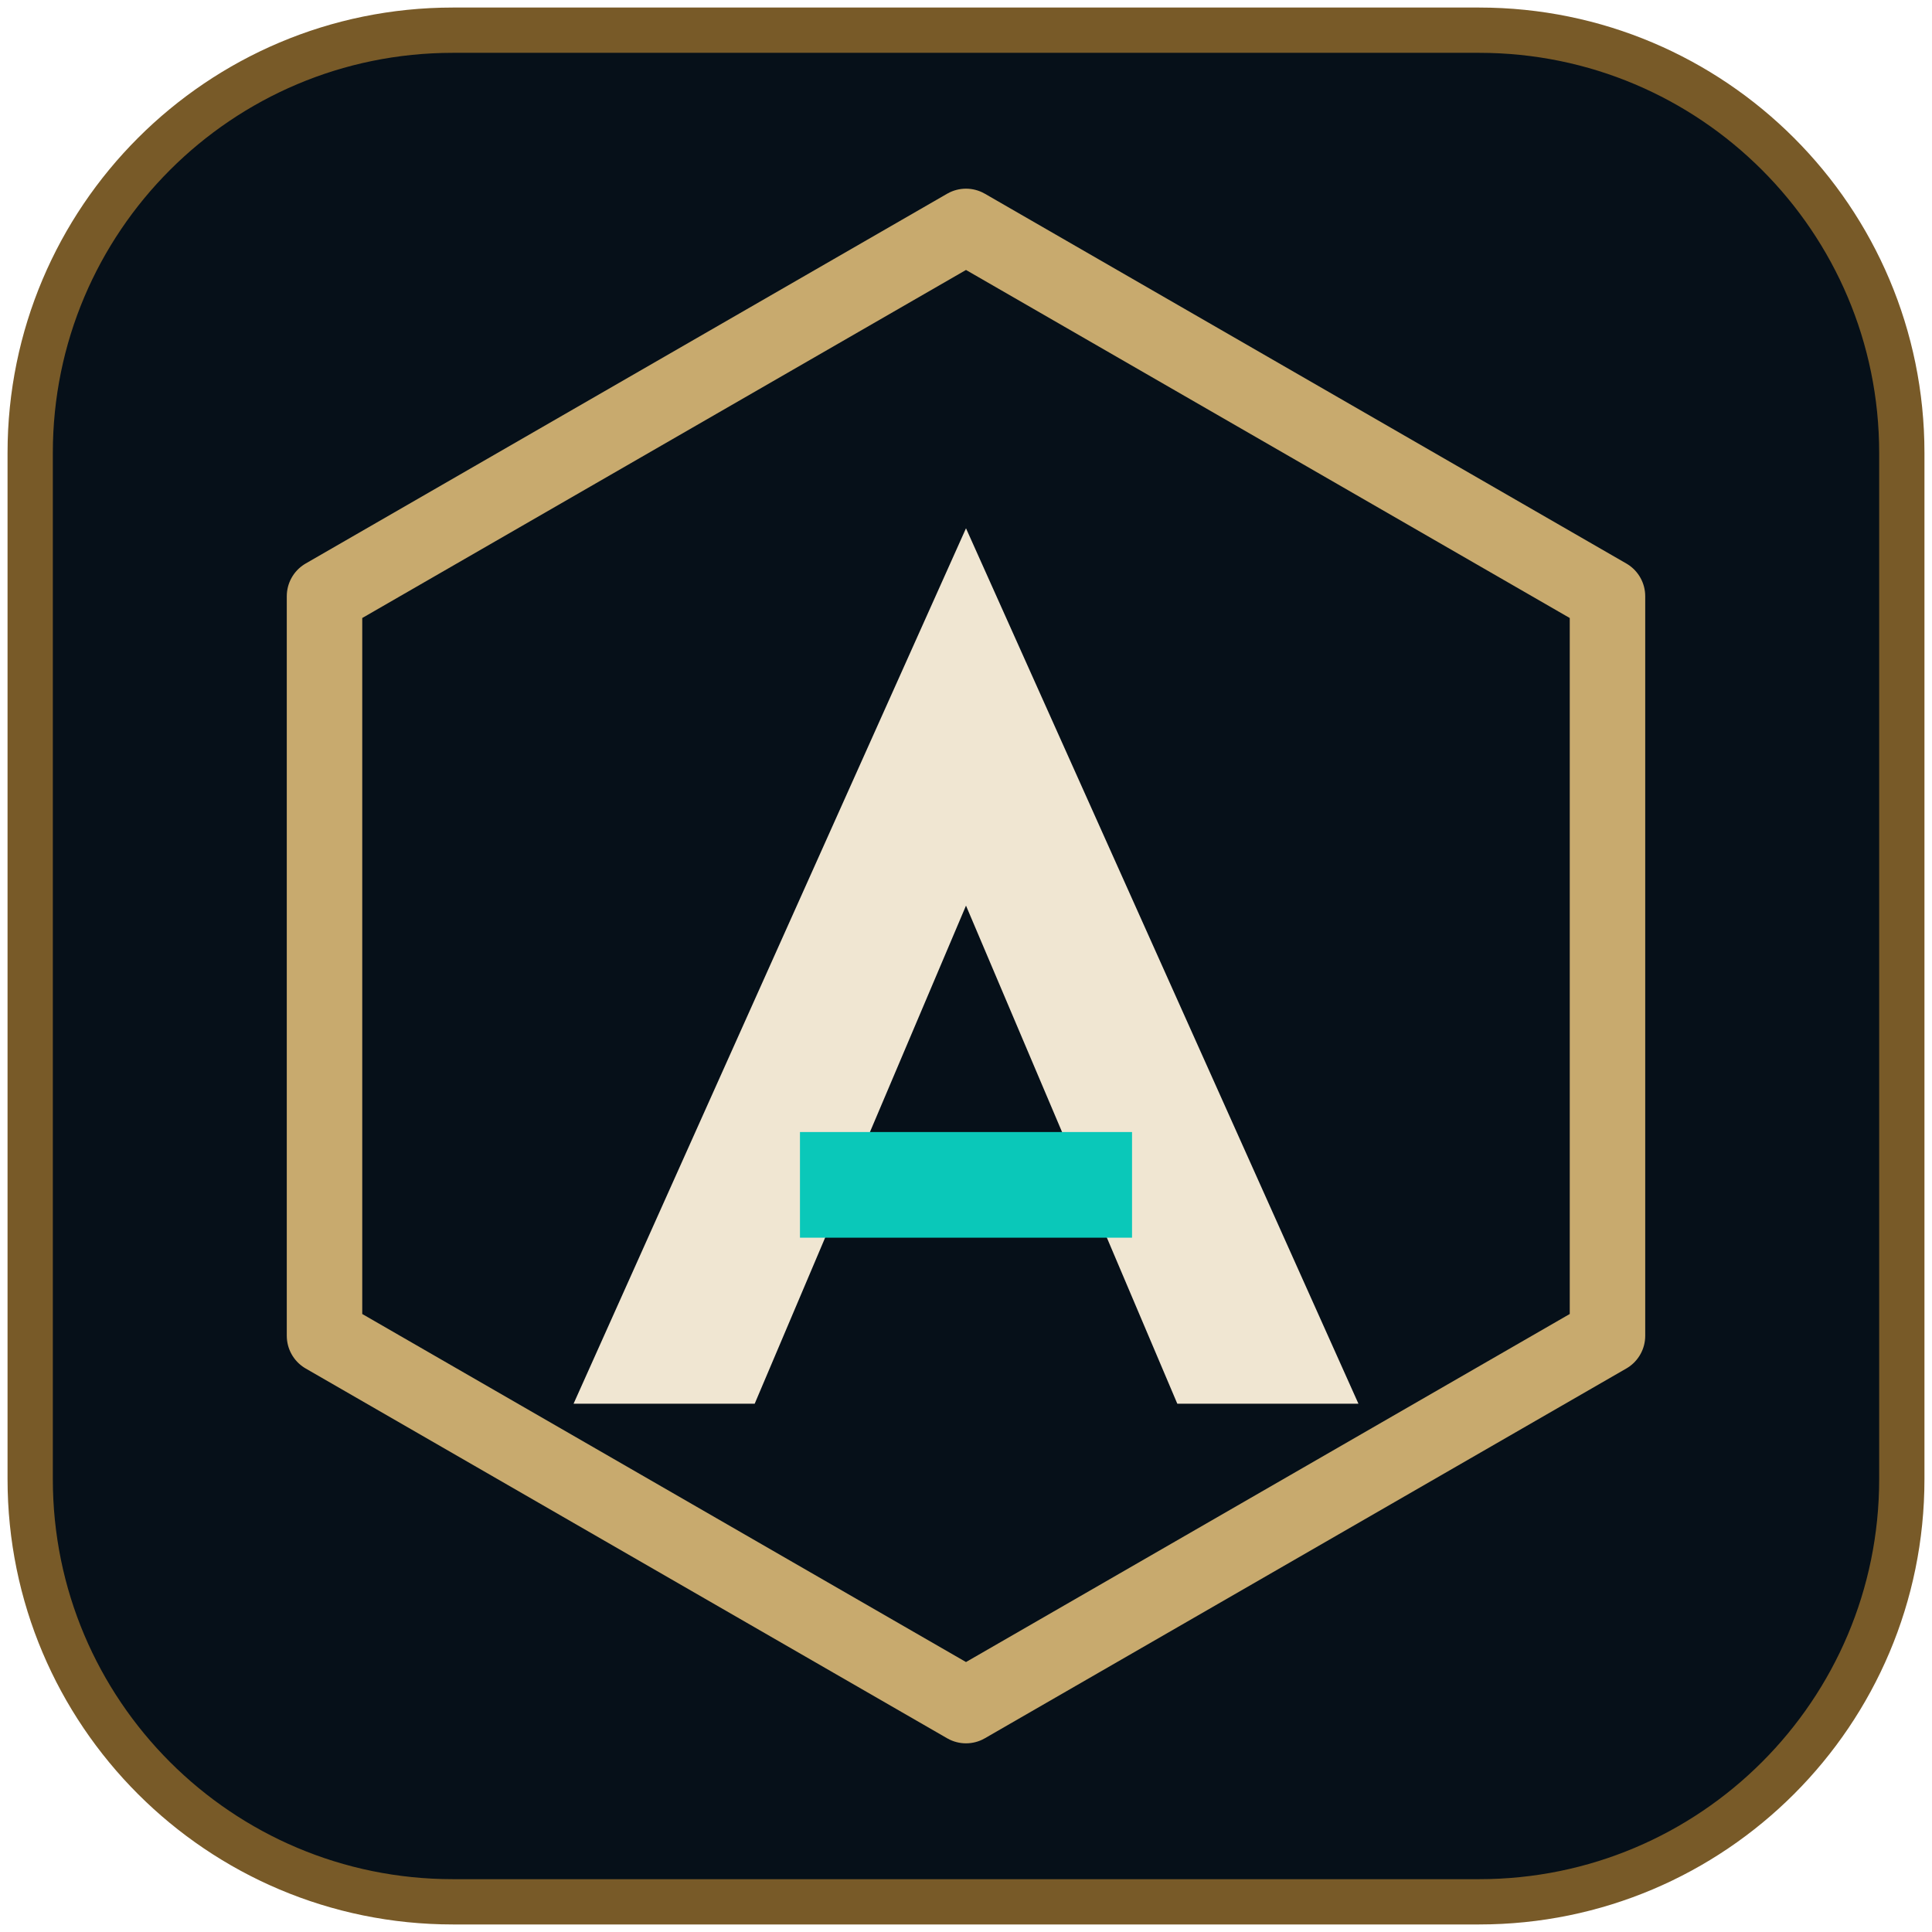
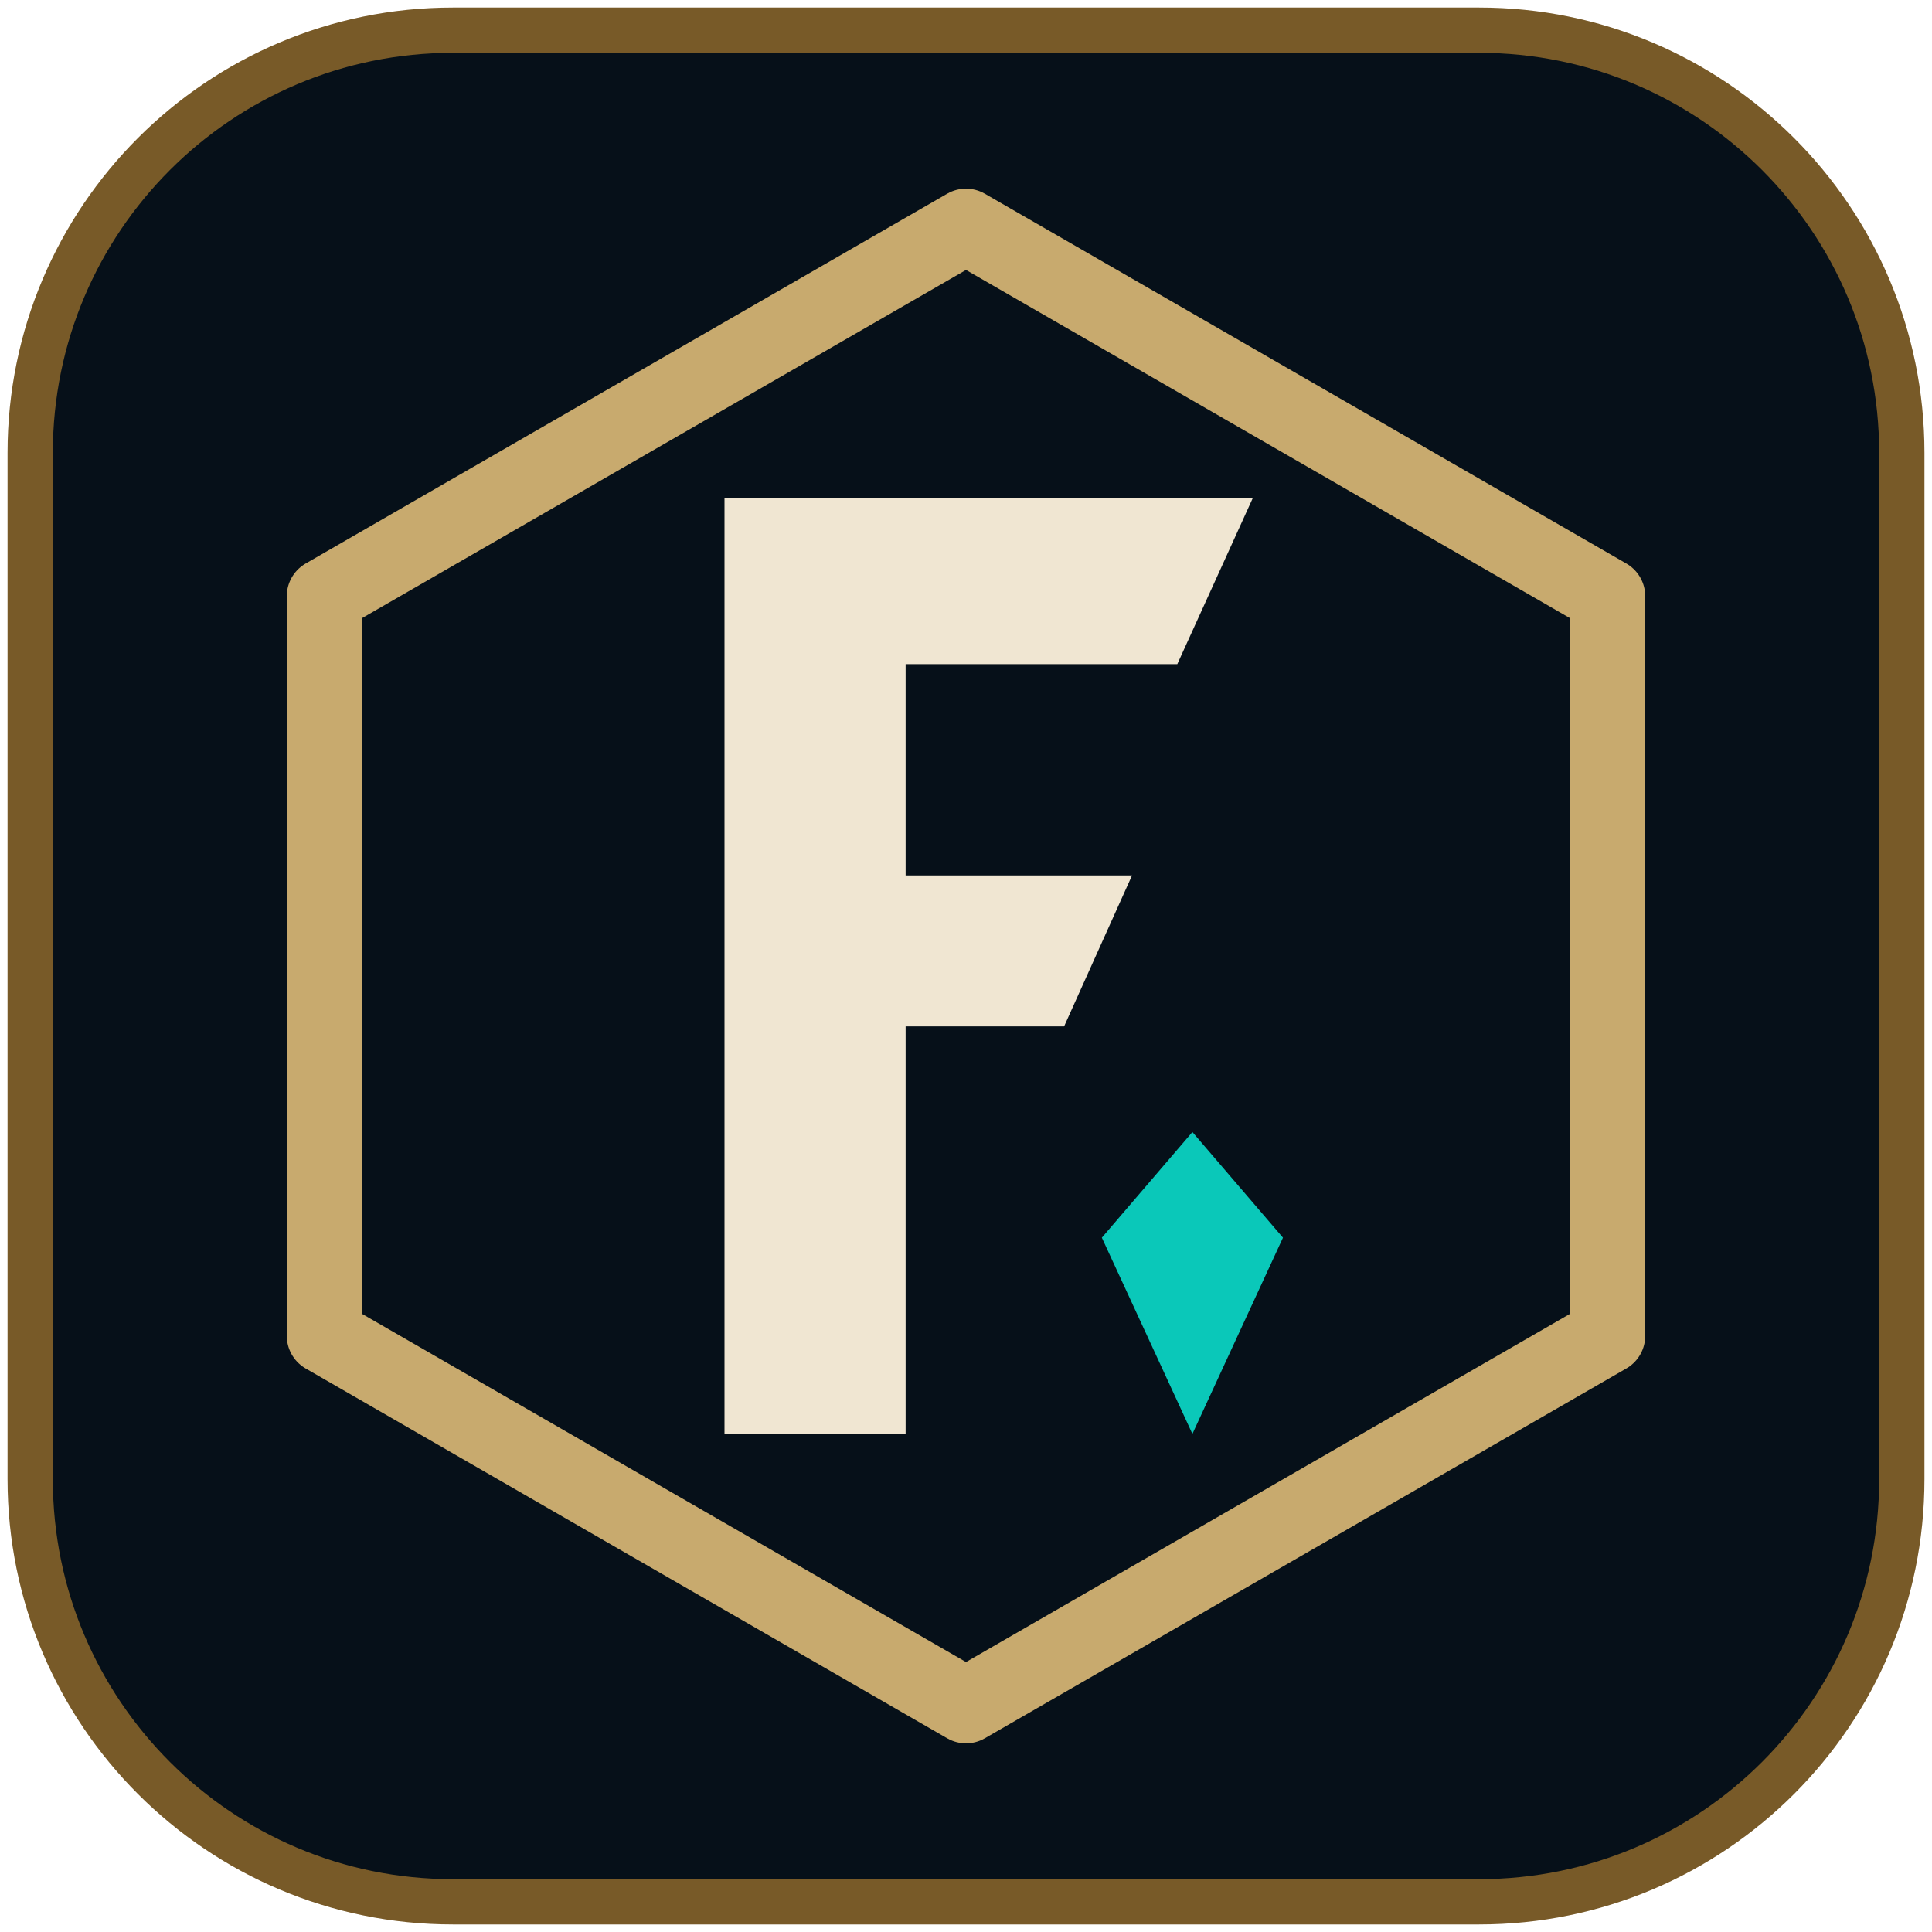
<svg xmlns="http://www.w3.org/2000/svg" width="256" height="256" viewBox="0 0 256 256">
  <rect x="4" y="4" width="248" height="248" rx="56" fill="#061019" stroke="#785A28" stroke-width="6" />
  <polygon points="128,30 213,79 213,177 128,226 43,177 43,79" fill="none" stroke="#C8AA6E" stroke-width="10" stroke-linejoin="round" />
-   <path d="M128 70 L180 186 H156 L128 120 L100 186 H76 Z" fill="#F0E6D2" />
-   <rect x="106" y="150" width="44" height="14" fill="#0AC8B9" />
+   <path d="M96 190 V66 H166 L156 88 H120 V116 H150 L141 136 H120 V190 Z" fill="#F0E6D2" />
+   <polygon points="158,150 170,164 158,190 146,164" fill="#0AC8B9" />
</svg>
